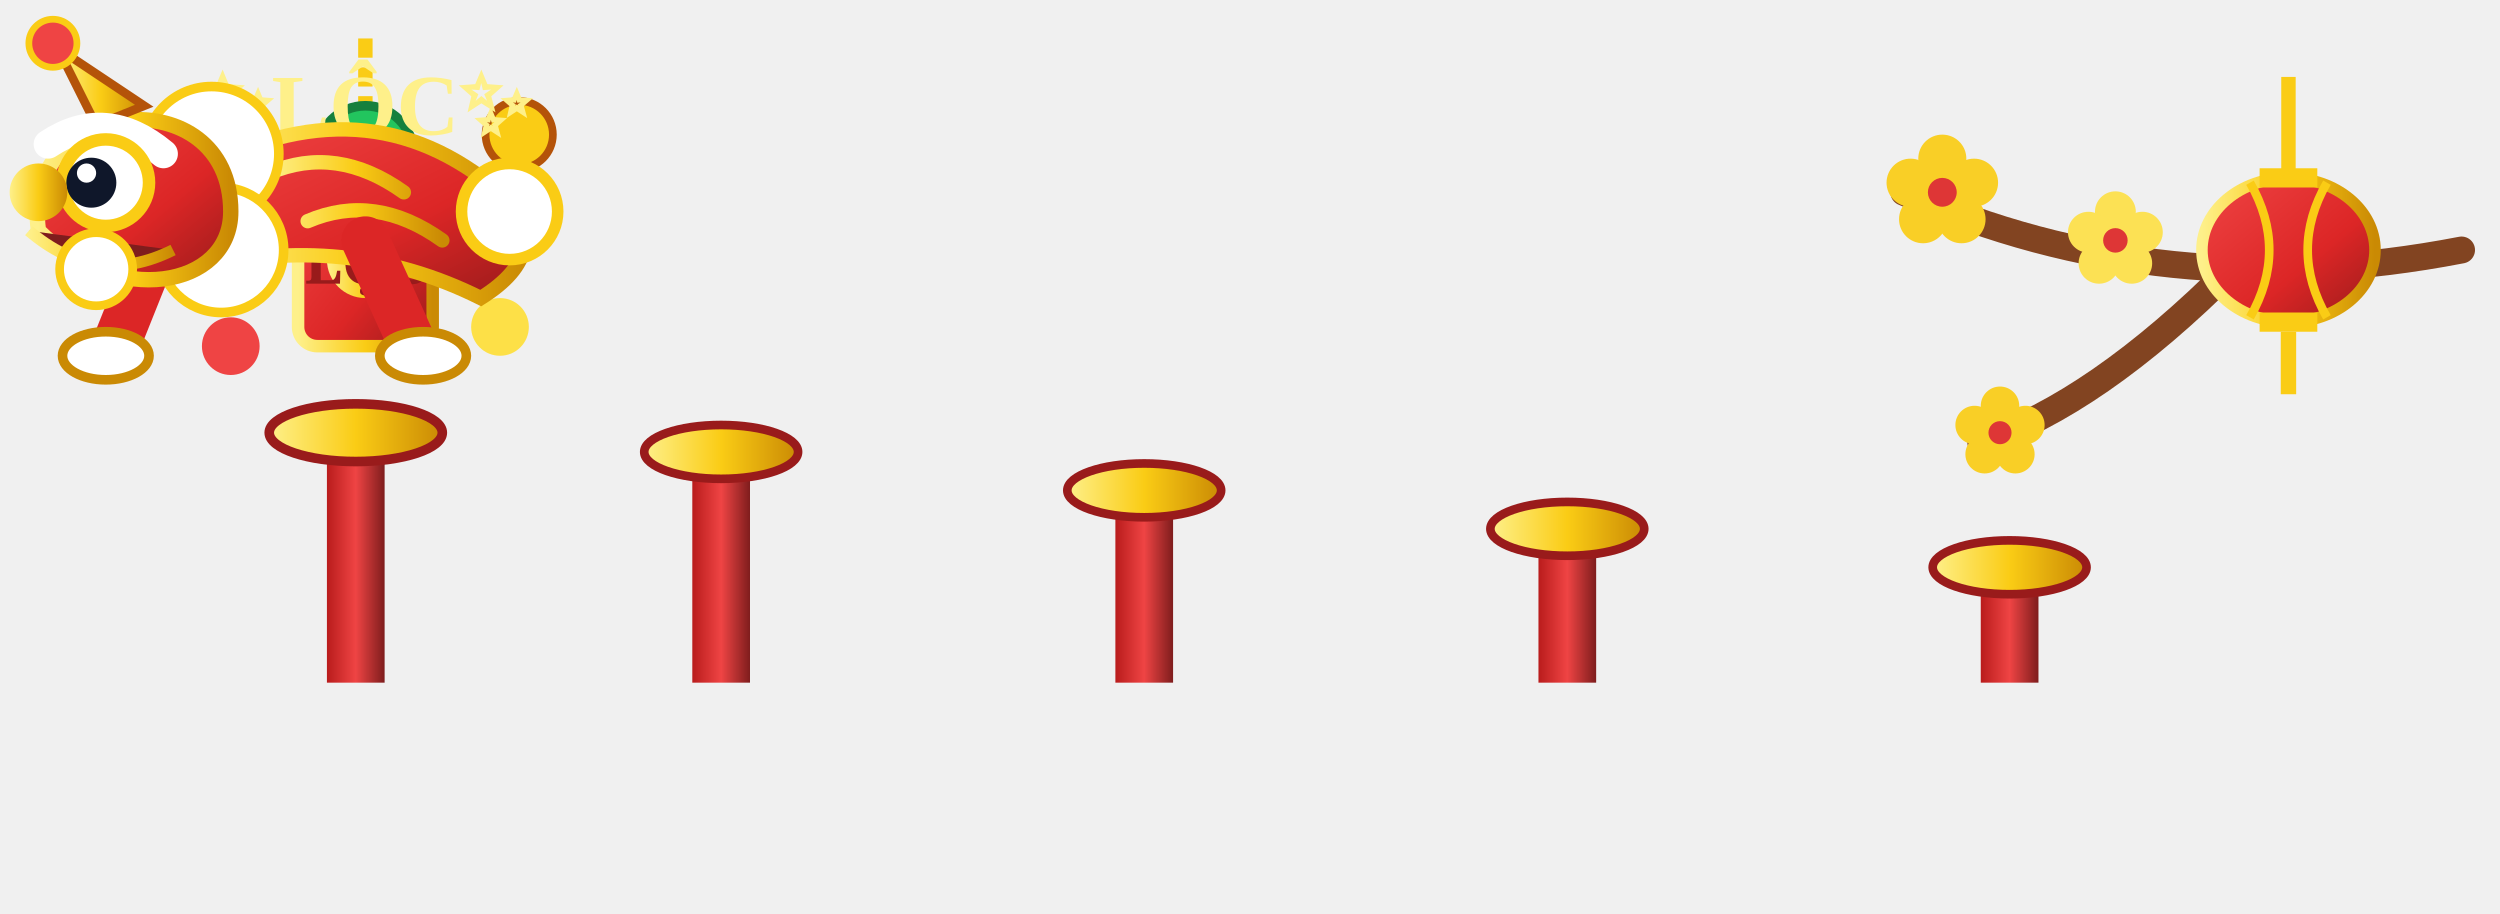
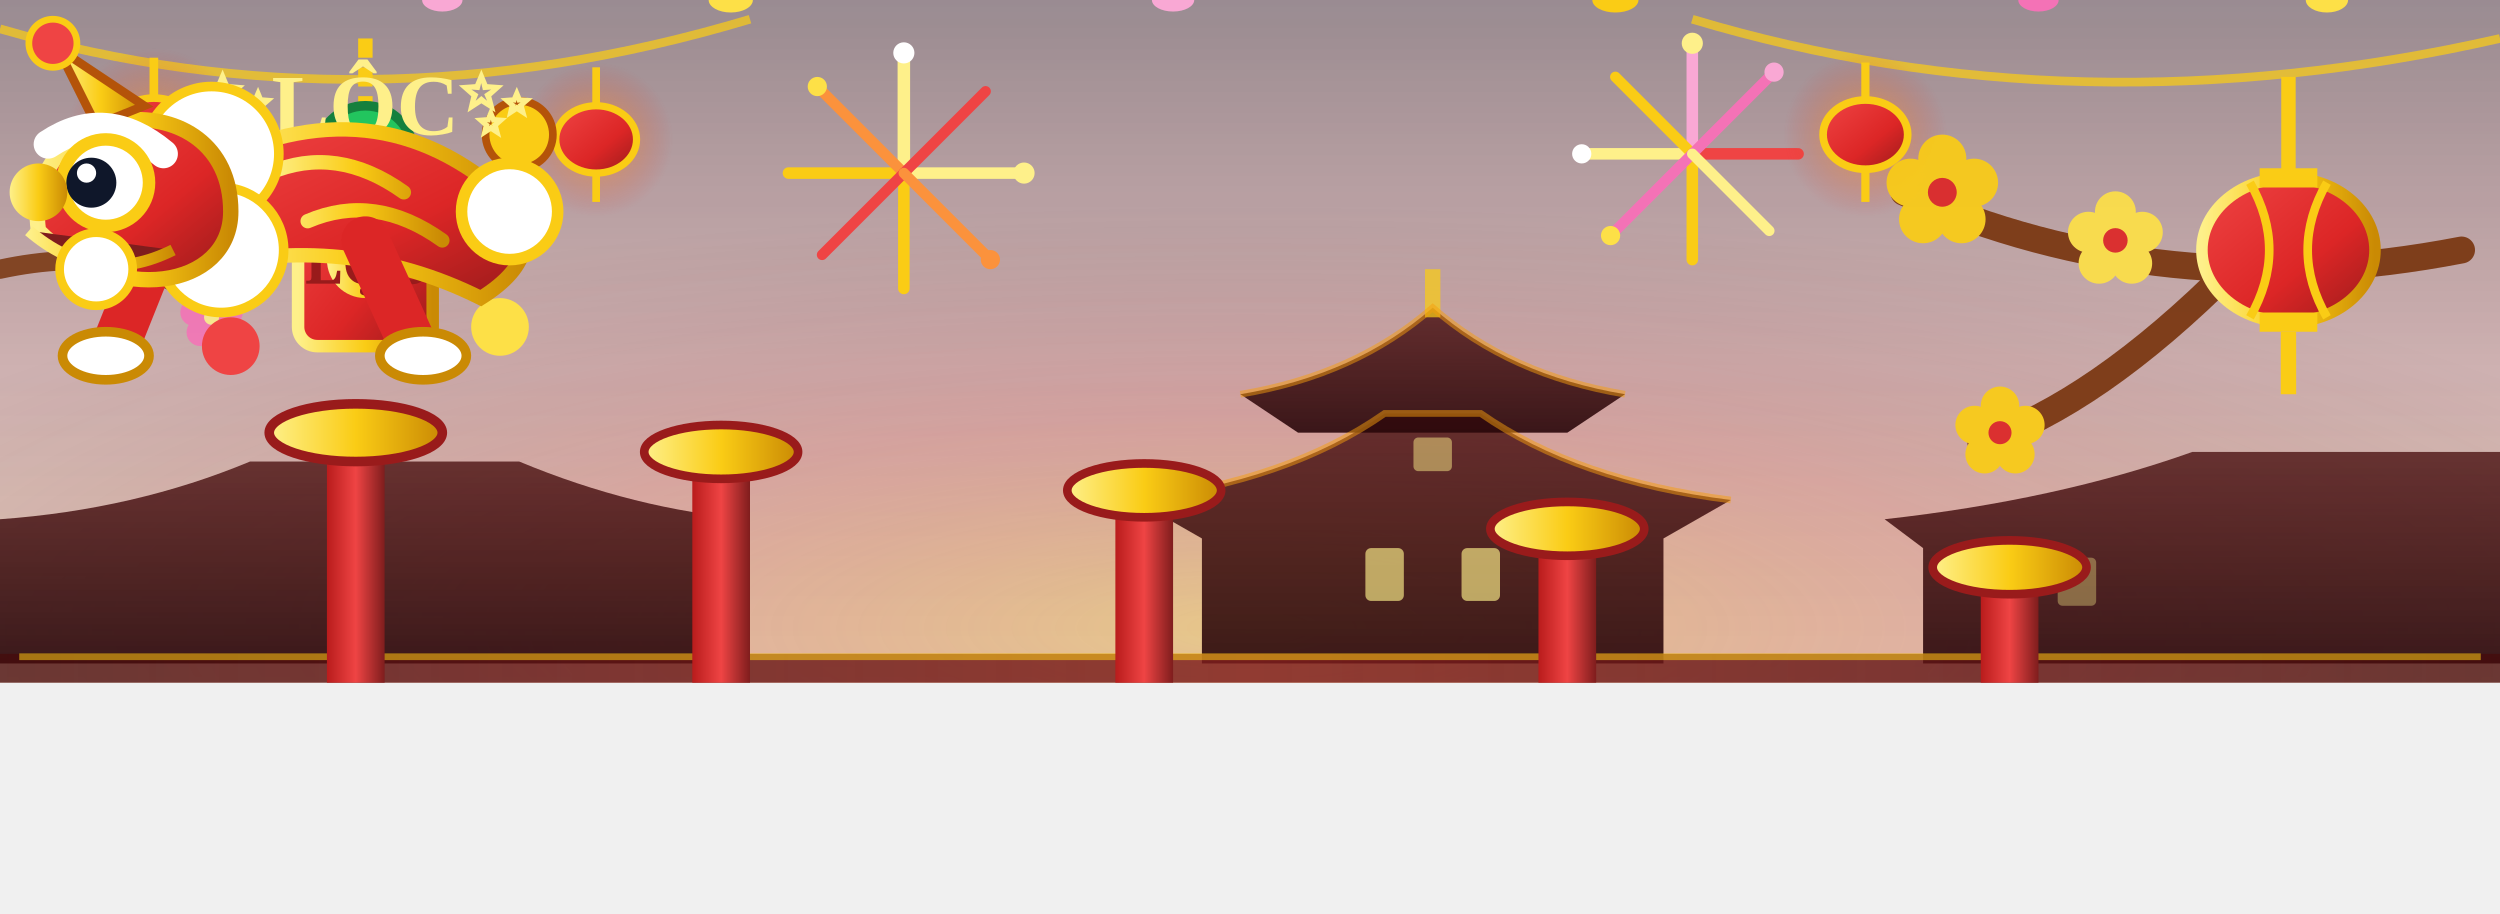
- <svg xmlns="http://www.w3.org/2000/svg" viewBox="0 0 260 95">
+ <svg xmlns="http://www.w3.org/2000/svg" viewBox="0 0 260 95" width="260" height="95">
  <defs>
    <linearGradient id="actTetRed" x1="0%" y1="0%" x2="100%" y2="100%">
      <stop offset="0%" stop-color="#ef4444" />
      <stop offset="60%" stop-color="#dc2626" />
      <stop offset="100%" stop-color="#991b1b" />
    </linearGradient>
    <linearGradient id="actTetGold" x1="0%" y1="0%" x2="100%" y2="0%">
      <stop offset="0%" stop-color="#fef08a" />
      <stop offset="50%" stop-color="#facc15" />
      <stop offset="100%" stop-color="#ca8a04" />
    </linearGradient>
    <linearGradient id="poleGrad" x1="0%" y1="0%" x2="100%" y2="0%">
      <stop offset="0%" stop-color="#b91c1c" />
      <stop offset="50%" stop-color="#ef4444" />
      <stop offset="100%" stop-color="#7f1d1d" />
    </linearGradient>
    <clipPath id="tetClip">
      <rect x="0" y="0" width="260" height="71" />
    </clipPath>
+     <linearGradient id="tlBgSky" x1="0%" y1="0%" x2="0%" y2="100%">
+       <stop offset="0%" stop-color="#2a0a18" stop-opacity="0.44" />
+       <stop offset="55%" stop-color="#7f1d1d" stop-opacity="0.30" />
+       <stop offset="100%" stop-color="#b45309" stop-opacity="0.24" />
+     </linearGradient>
+     <radialGradient id="tlBgHorizonGlow" cx="50%" cy="92%" r="62%">
+       <stop offset="0%" stop-color="#facc15" stop-opacity="0.28" />
+       <stop offset="50%" stop-color="#dc2626" stop-opacity="0.14" />
+       <stop offset="100%" stop-color="#450a0a" stop-opacity="0" />
+     </radialGradient>
+     <radialGradient id="tlBgLanternGlow" cx="50%" cy="50%" r="50%">
+       <stop offset="0%" stop-color="#fef08a" stop-opacity="0.72" />
+       <stop offset="48%" stop-color="#f97316" stop-opacity="0.28" />
+       <stop offset="100%" stop-color="#dc2626" stop-opacity="0" />
+     </radialGradient>
+     <linearGradient id="tlBgPagoda" x1="0%" y1="0%" x2="0%" y2="100%">
+       <stop offset="0%" stop-color="#450a0a" stop-opacity="0.76" />
+       <stop offset="100%" stop-color="#29070a" stop-opacity="0.90" />
+     </linearGradient>
+     <linearGradient id="tlBgFloor" x1="0%" y1="0%" x2="100%" y2="0%">
+       <stop offset="0%" stop-color="#450a0a" stop-opacity="0.75" />
+       <stop offset="50%" stop-color="#7f1d1d" stop-opacity="0.82" />
+       <stop offset="100%" stop-color="#450a0a" stop-opacity="0.75" />
+     </linearGradient>
    <style>
      .lion-dancer {
        animation: maiHoaThungJump 3.0s cubic-bezier(0.32, 0.04, 0.35, 1) infinite;
      }
      .lion-cape-wave {
        transform-origin: 24px 18px;
        animation: capeFlutter 0.38s ease-in-out infinite alternate;
      }
      .lion-legs-run {
        transform-origin: 22px 26px;
        animation: legsKick 0.35s ease-in-out infinite alternate;
      }
      .hanging-lixi {
        transform-origin: 38px 10px;
        animation: lixiPluck 3.0s ease-in-out infinite;
      }
      .confetti-burst {
        transform-origin: 38px 28px;
        animation: tetBurst 3.0s ease-out infinite;
      }
      .lantern-sway {
        transform-origin: 230px 8px;
        animation: swayLantern 1.8s ease-in-out infinite alternate;
+       }
+ 
+       /* Lunar New Year Backdrop Animations */
+       .tlBg-fw1 { transform-origin: 94px 18px; animation: tlBgFirework 3.4s cubic-bezier(0.16, 0.84, 0.44, 1) infinite; }
+       .tlBg-fw2 { transform-origin: 176px 16px; animation: tlBgFirework 3.4s cubic-bezier(0.16, 0.84, 0.44, 1) -1.7s infinite; }
+       .tlBg-lantern-l1 { transform-origin: 16px 8px; animation: tlBgSwaySmall 2.2s cubic-bezier(0.37, 0, 0.63, 1) infinite alternate; }
+       .tlBg-lantern-l2 { transform-origin: 62px 9px; animation: tlBgSwaySmall 2.5s cubic-bezier(0.37, 0, 0.63, 1) -0.8s infinite alternate; }
+       .tlBg-lantern-r1 { transform-origin: 194px 8px; animation: tlBgSwaySmall 2.3s cubic-bezier(0.37, 0, 0.63, 1) -0.5s infinite alternate; }
+       .tlBg-petal1 { animation: tlBgPetalDriftA 4.6s linear infinite; }
+       .tlBg-petal2 { animation: tlBgPetalDriftB 5.2s linear -1.5s infinite; }
+       .tlBg-petal3 { animation: tlBgPetalDriftA 4.1s linear -2.8s infinite; }
+       .tlBg-petal4 { animation: tlBgPetalDriftB 4.9s linear -3.6s infinite; }
+ 
+       @keyframes tlBgFirework {
+         0%, 8% { transform: scale(0.15); opacity: 0; }
+         22% { transform: scale(0.95); opacity: 1; }
+         52% { transform: scale(1.22); opacity: 0.72; }
+         74%, 100% { transform: scale(1.38); opacity: 0; }
+       }
+       @keyframes tlBgSwaySmall {
+         0% { transform: rotate(-6deg); }
+         100% { transform: rotate(6deg); }
+       }
+       @keyframes tlBgPetalDriftA {
+         0% { transform: translate(0px, -6px) rotate(0deg); opacity: 0; }
+         12% { opacity: 0.9; }
+         85% { opacity: 0.82; }
+         100% { transform: translate(-18px, 72px) rotate(220deg); opacity: 0; }
+       }
+       @keyframes tlBgPetalDriftB {
+         0% { transform: translate(0px, -6px) rotate(0deg); opacity: 0; }
+         12% { opacity: 0.88; }
+         85% { opacity: 0.78; }
+         100% { transform: translate(14px, 72px) rotate(-200deg); opacity: 0; }
      }

      /* Lion jumps across the 5 Mai Hoa Thung poles from Right (205px) to Left (36px) to pluck the Lucky Lì Xì! */
      @keyframes maiHoaThungJump {
        0% { transform: translate(192px, 22px) rotate(-5deg); }
        12% { transform: translate(166px, 6px) rotate(12deg); }
        24% { transform: translate(146px, 18px) rotate(-6deg); }
        36% { transform: translate(122px, 3px) rotate(14deg); }
        48% { transform: translate(102px, 14px) rotate(-8deg); }
        60% { transform: translate(78px, 1px) rotate(15deg); }
        72% { transform: translate(56px, 10px) rotate(-12deg); }
        84% { transform: translate(32px, 2px) rotate(8deg) scale(1.08); }
        94% { transform: translate(26px, 11px) rotate(0deg) scale(1); }
        100% { transform: translate(192px, 22px) rotate(-5deg); }
      }
      @keyframes capeFlutter {
        0% { transform: rotate(-7deg) scaleY(0.95); }
        100% { transform: rotate(9deg) scaleY(1.06); }
      }
      @keyframes legsKick {
        0% { transform: rotate(-18deg); }
        100% { transform: rotate(18deg); }
      }
      @keyframes lixiPluck {
        0%, 76% { opacity: 1; transform: rotate(-6deg) scale(1); }
        82% { opacity: 1; transform: rotate(18deg) scale(1.25); }
        88%, 96% { opacity: 0; transform: translateY(12px) scale(0.2); }
        100% { opacity: 1; transform: rotate(-6deg) scale(1); }
      }
      @keyframes tetBurst {
        0%, 78% { opacity: 0; transform: scale(0.3); }
        85% { opacity: 1; transform: scale(1.25); }
        95%, 100% { opacity: 0; transform: scale(1.6) translateY(8px); }
      }
      @keyframes swayLantern {
        0% { transform: rotate(-7deg); }
        100% { transform: rotate(7deg); }
      }
    </style>
  </defs>
  <g clip-path="url(#tetClip)">
+     <rect x="0" y="0" width="260" height="71" fill="url(#tlBgSky)" />
+     <rect x="0" y="0" width="260" height="71" fill="url(#tlBgHorizonGlow)" />
+     <g class="tlBg-fw1" stroke-linecap="round">
+       <line x1="94" y1="18" x2="94" y2="6" stroke="#fef08a" stroke-width="1.3" />
+       <line x1="94" y1="18" x2="94" y2="30" stroke="#facc15" stroke-width="1.2" />
+       <line x1="94" y1="18" x2="82" y2="18" stroke="#facc15" stroke-width="1.2" />
+       <line x1="94" y1="18" x2="106" y2="18" stroke="#fef08a" stroke-width="1.2" />
+       <line x1="94" y1="18" x2="85.5" y2="9.5" stroke="#fb923c" stroke-width="1.1" />
+       <line x1="94" y1="18" x2="102.5" y2="9.5" stroke="#ef4444" stroke-width="1.1" />
+       <line x1="94" y1="18" x2="85.5" y2="26.5" stroke="#ef4444" stroke-width="1.1" />
+       <line x1="94" y1="18" x2="102.5" y2="26.5" stroke="#fb923c" stroke-width="1.1" />
+       <circle cx="94" cy="5.5" r="1.1" fill="#ffffff" />
+       <circle cx="106.5" cy="18" r="1.1" fill="#fef08a" />
+       <circle cx="85" cy="9" r="1.0" fill="#fde047" />
+       <circle cx="103" cy="27" r="1.0" fill="#fb923c" />
+     </g>
+     <g class="tlBg-fw2" stroke-linecap="round">
+       <line x1="176" y1="16" x2="176" y2="5" stroke="#f9a8d4" stroke-width="1.2" />
+       <line x1="176" y1="16" x2="176" y2="27" stroke="#facc15" stroke-width="1.2" />
+       <line x1="176" y1="16" x2="165" y2="16" stroke="#fef08a" stroke-width="1.2" />
+       <line x1="176" y1="16" x2="187" y2="16" stroke="#ef4444" stroke-width="1.2" />
+       <line x1="176" y1="16" x2="168" y2="8" stroke="#facc15" stroke-width="1.1" />
+       <line x1="176" y1="16" x2="184" y2="8" stroke="#f472b6" stroke-width="1.1" />
+       <line x1="176" y1="16" x2="168" y2="24" stroke="#f472b6" stroke-width="1.1" />
+       <line x1="176" y1="16" x2="184" y2="24" stroke="#fef08a" stroke-width="1.1" />
+       <circle cx="176" cy="4.5" r="1.1" fill="#fef08a" />
+       <circle cx="164.5" cy="16" r="1.0" fill="#ffffff" />
+       <circle cx="184.5" cy="7.5" r="1.0" fill="#f9a8d4" />
+       <circle cx="167.5" cy="24.5" r="1.0" fill="#fde047" />
+     </g>
+     <g fill="url(#tlBgPagoda)">
+       <path d="M 0 54 Q 14 53 26 48 L 54 48 Q 66 53 78 54 L 74 58 L 74 69 L 0 69 Z" />
+       <path d="M 118 52 Q 134 50 144 43 L 154 43 Q 164 50 180 52 L 173 56 L 173 69 L 125 69 L 125 56 Z" />
+       <path d="M 129 41 Q 141 39 149 32 Q 157 39 169 41 L 163 45 L 135 45 Z" />
+       <rect x="148.2" y="28" width="1.6" height="5" fill="#facc15" opacity="0.72" />
+       <path d="M 196 54 Q 214 52 228 47 L 260 47 L 260 69 L 200 69 L 200 57 Z" />
+     </g>
+     <g stroke="#f59e0b" stroke-width="0.7" fill="none" opacity="0.5">
+       <path d="M 129 41 Q 141 39 149 32 Q 157 39 169 41" />
+       <path d="M 118 52 Q 134 50 144 43 L 154 43 Q 164 50 180 52" />
+     </g>
+     <g fill="#fef08a" opacity="0.65">
+       <rect x="142" y="57" width="4" height="5.5" rx="0.6" />
+       <rect x="152" y="57" width="4" height="5.5" rx="0.6" />
+       <rect x="147" y="45.5" width="4" height="3.5" rx="0.5" opacity="0.75" />
+       <rect x="214" y="58" width="4" height="5" rx="0.5" opacity="0.55" />
+     </g>
+     <rect x="0" y="68" width="260" height="3" fill="url(#tlBgFloor)" />
+     <line x1="2" y1="68.3" x2="258" y2="68.3" stroke="#facc15" stroke-width="0.7" opacity="0.55" />
+     <path d="M 0 3 Q 38 14 78 2" fill="none" stroke="#facc15" stroke-width="0.9" opacity="0.72" />
+     <path d="M 176 2 Q 216 14 260 4" fill="none" stroke="#facc15" stroke-width="0.9" opacity="0.72" />
+     <g class="tlBg-lantern-l1">
+       <circle cx="16" cy="14" r="9" fill="url(#tlBgLanternGlow)" />
+       <line x1="16" y1="6" x2="16" y2="10" stroke="#facc15" stroke-width="0.9" />
+       <ellipse cx="16" cy="14" rx="4.6" ry="3.8" fill="url(#actTetRed)" stroke="#facc15" stroke-width="0.8" />
+       <line x1="16" y1="18" x2="16" y2="21.5" stroke="#facc15" stroke-width="0.9" />
+     </g>
+     <g class="tlBg-lantern-l2">
+       <circle cx="62" cy="14.5" r="8" fill="url(#tlBgLanternGlow)" />
+       <line x1="62" y1="7" x2="62" y2="11" stroke="#facc15" stroke-width="0.8" />
+       <ellipse cx="62" cy="14.5" rx="4.2" ry="3.5" fill="url(#actTetRed)" stroke="#facc15" stroke-width="0.75" />
+       <line x1="62" y1="18" x2="62" y2="21" stroke="#facc15" stroke-width="0.8" />
+     </g>
+     <g class="tlBg-lantern-r1">
+       <circle cx="194" cy="14" r="8.5" fill="url(#tlBgLanternGlow)" />
+       <line x1="194" y1="6.5" x2="194" y2="10.5" stroke="#facc15" stroke-width="0.85" />
+       <ellipse cx="194" cy="14" rx="4.4" ry="3.6" fill="url(#actTetRed)" stroke="#facc15" stroke-width="0.8" />
+       <line x1="194" y1="17.8" x2="194" y2="21" stroke="#facc15" stroke-width="0.85" />
+     </g>
+     <g opacity="0.86">
+       <path d="M 0 28 Q 14 25 22 32" fill="none" stroke="#78350f" stroke-width="2" stroke-linecap="round" />
+       <g transform="translate(13, 27) scale(0.75)">
+         <circle cx="0" cy="-3" r="2.2" fill="#f9a8d4" />
+         <circle cx="2.8" cy="-0.8" r="2.2" fill="#f9a8d4" />
+         <circle cx="1.8" cy="2.4" r="2.2" fill="#f9a8d4" />
+         <circle cx="-1.8" cy="2.4" r="2.2" fill="#f9a8d4" />
+         <circle cx="-2.8" cy="-0.8" r="2.2" fill="#f9a8d4" />
+         <circle cx="0" cy="0" r="1.2" fill="#fde047" />
+       </g>
+       <g transform="translate(22, 33) scale(0.65)">
+         <circle cx="0" cy="-3" r="2.2" fill="#f472b6" />
+         <circle cx="2.8" cy="-0.8" r="2.2" fill="#f472b6" />
+         <circle cx="1.8" cy="2.4" r="2.2" fill="#f472b6" />
+         <circle cx="-1.8" cy="2.4" r="2.2" fill="#f472b6" />
+         <circle cx="-2.8" cy="-0.8" r="2.2" fill="#f472b6" />
+         <circle cx="0" cy="0" r="1.2" fill="#fef08a" />
+       </g>
+     </g>
    <g opacity="0.92">
      <path d="M 256 26 Q 225 32 198 20 M 232 28 Q 218 42 206 46" fill="none" stroke="#78350f" stroke-width="2.8" stroke-linecap="round" />
      <g transform="translate(202, 20)">
        <circle cx="0" cy="-3.5" r="2.5" fill="#facc15" />
        <circle cx="3.3" cy="-1" r="2.5" fill="#facc15" />
        <circle cx="2" cy="2.8" r="2.5" fill="#facc15" />
        <circle cx="-2" cy="2.8" r="2.5" fill="#facc15" />
        <circle cx="-3.3" cy="-1" r="2.5" fill="#facc15" />
        <circle cx="0" cy="0" r="1.5" fill="#dc2626" />
      </g>
      <g transform="translate(220, 25) scale(0.85)">
        <circle cx="0" cy="-3.5" r="2.5" fill="#fde047" />
        <circle cx="3.3" cy="-1" r="2.5" fill="#fde047" />
        <circle cx="2" cy="2.8" r="2.5" fill="#fde047" />
        <circle cx="-2" cy="2.8" r="2.5" fill="#fde047" />
        <circle cx="-3.3" cy="-1" r="2.5" fill="#fde047" />
        <circle cx="0" cy="0" r="1.5" fill="#dc2626" />
      </g>
      <g transform="translate(208, 45) scale(0.8)">
        <circle cx="0" cy="-3.5" r="2.5" fill="#facc15" />
        <circle cx="3.3" cy="-1" r="2.5" fill="#facc15" />
        <circle cx="2" cy="2.8" r="2.5" fill="#facc15" />
        <circle cx="-2" cy="2.8" r="2.5" fill="#facc15" />
        <circle cx="-3.3" cy="-1" r="2.5" fill="#facc15" />
        <circle cx="0" cy="0" r="1.5" fill="#dc2626" />
      </g>
    </g>
    <g class="lantern-sway">
      <line x1="238" y1="8" x2="238" y2="18" stroke="#facc15" stroke-width="1.5" />
      <ellipse cx="238" cy="26" rx="9" ry="7.5" fill="url(#actTetRed)" stroke="url(#actTetGold)" stroke-width="1.2" />
      <path d="M 234 19 Q 238 26 234 33 M 242 19 Q 238 26 242 33" fill="none" stroke="#facc15" stroke-width="0.9" />
      <rect x="235" y="17.5" width="6" height="2" fill="#facc15" />
      <rect x="235" y="32.5" width="6" height="2" fill="#facc15" />
      <line x1="238" y1="34.5" x2="238" y2="41" stroke="#facc15" stroke-width="1.6" />
    </g>
    <g>
      <rect x="206" y="59" width="6" height="12" fill="url(#poleGrad)" />
      <ellipse cx="209" cy="59" rx="8" ry="2.8" fill="url(#actTetGold)" stroke="#991b1b" stroke-width="0.9" />
      <rect x="160" y="55" width="6" height="16" fill="url(#poleGrad)" />
      <ellipse cx="163" cy="55" rx="8" ry="2.8" fill="url(#actTetGold)" stroke="#991b1b" stroke-width="0.9" />
      <rect x="116" y="51" width="6" height="20" fill="url(#poleGrad)" />
      <ellipse cx="119" cy="51" rx="8" ry="2.8" fill="url(#actTetGold)" stroke="#991b1b" stroke-width="0.9" />
      <rect x="72" y="47" width="6" height="24" fill="url(#poleGrad)" />
      <ellipse cx="75" cy="47" rx="8" ry="2.8" fill="url(#actTetGold)" stroke="#991b1b" stroke-width="0.9" />
      <rect x="34" y="45" width="6" height="26" fill="url(#poleGrad)" />
      <ellipse cx="37" cy="45" rx="9" ry="3" fill="url(#actTetGold)" stroke="#991b1b" stroke-width="1" />
    </g>
    <g class="hanging-lixi">
      <line x1="38" y1="4" x2="38" y2="16" stroke="#facc15" stroke-width="1.5" stroke-dasharray="2 1" />
      <circle cx="38" cy="16" r="5" fill="#22c55e" stroke="#15803d" stroke-width="1" />
      <rect x="31" y="18" width="14" height="18" rx="2" fill="url(#actTetRed)" stroke="url(#actTetGold)" stroke-width="1.3" />
      <circle cx="38" cy="27" r="4" fill="url(#actTetGold)" />
      <text x="38" y="29.5" font-size="6" font-weight="bold" fill="#991b1b" text-anchor="middle" font-family="serif">LỘC</text>
    </g>
    <g class="confetti-burst">
      <circle cx="20" cy="18" r="3.5" fill="#facc15" stroke="#b45309" stroke-width="0.8" />
      <circle cx="54" cy="14" r="3.5" fill="#facc15" stroke="#b45309" stroke-width="0.8" />
      <circle cx="24" cy="36" r="3" fill="#ef4444" />
      <circle cx="52" cy="34" r="3" fill="#fde047" />
      <text x="38" y="14" font-size="9" font-weight="900" fill="#fef08a" text-anchor="middle">✨LỘC✨</text>
    </g>
    <g class="lion-dancer">
      <g class="lion-cape-wave">
        <path d="M 20 18 Q 38 8 52 20 Q 58 26 50 31 Q 36 24 20 28 Z" fill="url(#actTetRed)" stroke="url(#actTetGold)" stroke-width="1.5" />
        <path d="M 28 18 Q 35 15 42 20 M 32 23 Q 39 20 46 25" fill="none" stroke="url(#actTetGold)" stroke-width="1.5" stroke-linecap="round" />
        <circle cx="53" cy="22" r="5" fill="#ffffff" stroke="#facc15" stroke-width="1.2" />
      </g>
      <g class="lion-legs-run">
        <path d="M 16 26 L 12 36" stroke="#dc2626" stroke-width="5" stroke-linecap="round" />
        <ellipse cx="11" cy="37" rx="4.5" ry="2.5" fill="#ffffff" stroke="#ca8a04" stroke-width="1" />
        <path d="M 38 25 L 43 36" stroke="#dc2626" stroke-width="5" stroke-linecap="round" />
        <ellipse cx="44" cy="37" rx="4.5" ry="2.5" fill="#ffffff" stroke="#ca8a04" stroke-width="1" />
      </g>
      <g transform="translate(0, 2)">
        <circle cx="22" cy="14" r="7" fill="#ffffff" stroke="#facc15" stroke-width="1" />
        <circle cx="23" cy="24" r="6.5" fill="#ffffff" stroke="#facc15" stroke-width="1" />
        <path d="M 4 22 C 2 8, 24 6, 24 20 C 24 28, 12 30, 4 22 Z" fill="url(#actTetRed)" stroke="url(#actTetGold)" stroke-width="1.6" />
        <path d="M 10 11 L 6 3 L 15 9 Z" fill="url(#actTetGold)" stroke="#b45309" stroke-width="0.9" />
        <circle cx="5.5" cy="2.5" r="2.5" fill="#ef4444" stroke="#facc15" stroke-width="0.7" />
        <path d="M 5 13 Q 11 9 17 14" fill="none" stroke="#ffffff" stroke-width="3" stroke-linecap="round" />
        <circle cx="11" cy="17" r="4.5" fill="#ffffff" stroke="#facc15" stroke-width="1.3" />
        <circle cx="9.5" cy="17" r="2.6" fill="#0f172a" />
        <circle cx="9" cy="16" r="1" fill="#ffffff" />
        <circle cx="4" cy="18" r="3" fill="url(#actTetGold)" />
        <path d="M 3 22 Q 10 28 18 24" fill="#7f1d1d" stroke="url(#actTetGold)" stroke-width="1.2" />
        <circle cx="10" cy="26" r="3.8" fill="#ffffff" stroke="#facc15" stroke-width="0.9" />
      </g>
    </g>
+     <g>
+       <ellipse class="tlBg-petal1" cx="76" cy="0" rx="2.3" ry="1.3" fill="#fde047" />
+       <ellipse class="tlBg-petal2" cx="122" cy="0" rx="2.2" ry="1.2" fill="#f9a8d4" />
+       <ellipse class="tlBg-petal3" cx="168" cy="0" rx="2.4" ry="1.3" fill="#facc15" />
+       <ellipse class="tlBg-petal4" cx="212" cy="0" rx="2.1" ry="1.2" fill="#f472b6" />
+       <ellipse class="tlBg-petal1" cx="242" cy="0" rx="2.2" ry="1.3" fill="#fde047" />
+       <ellipse class="tlBg-petal2" cx="46" cy="0" rx="2.1" ry="1.2" fill="#f9a8d4" />
+     </g>
  </g>
</svg>
